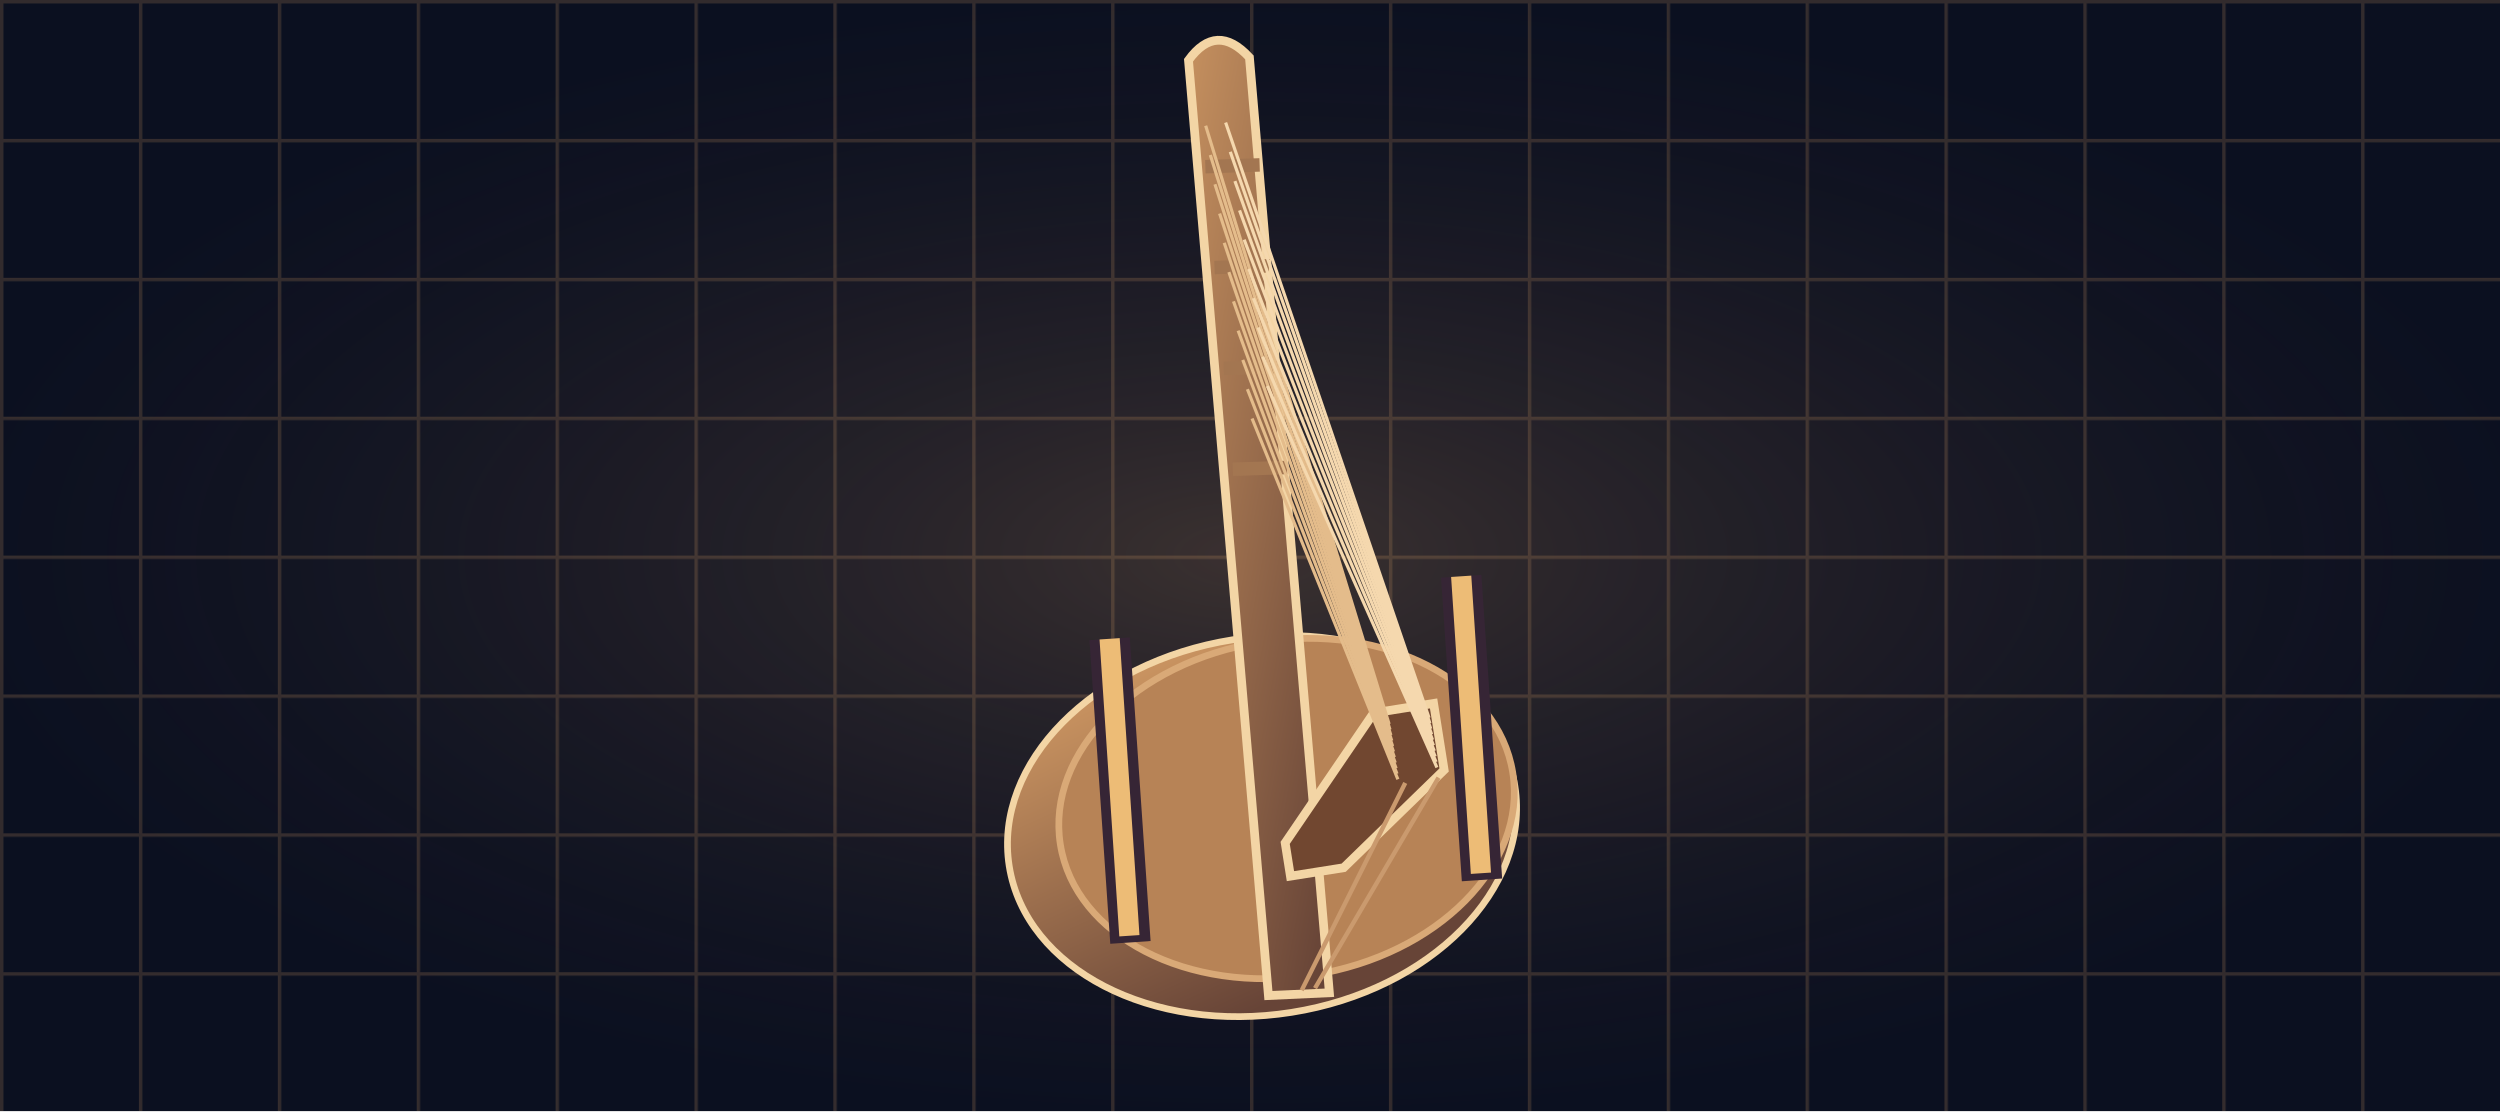
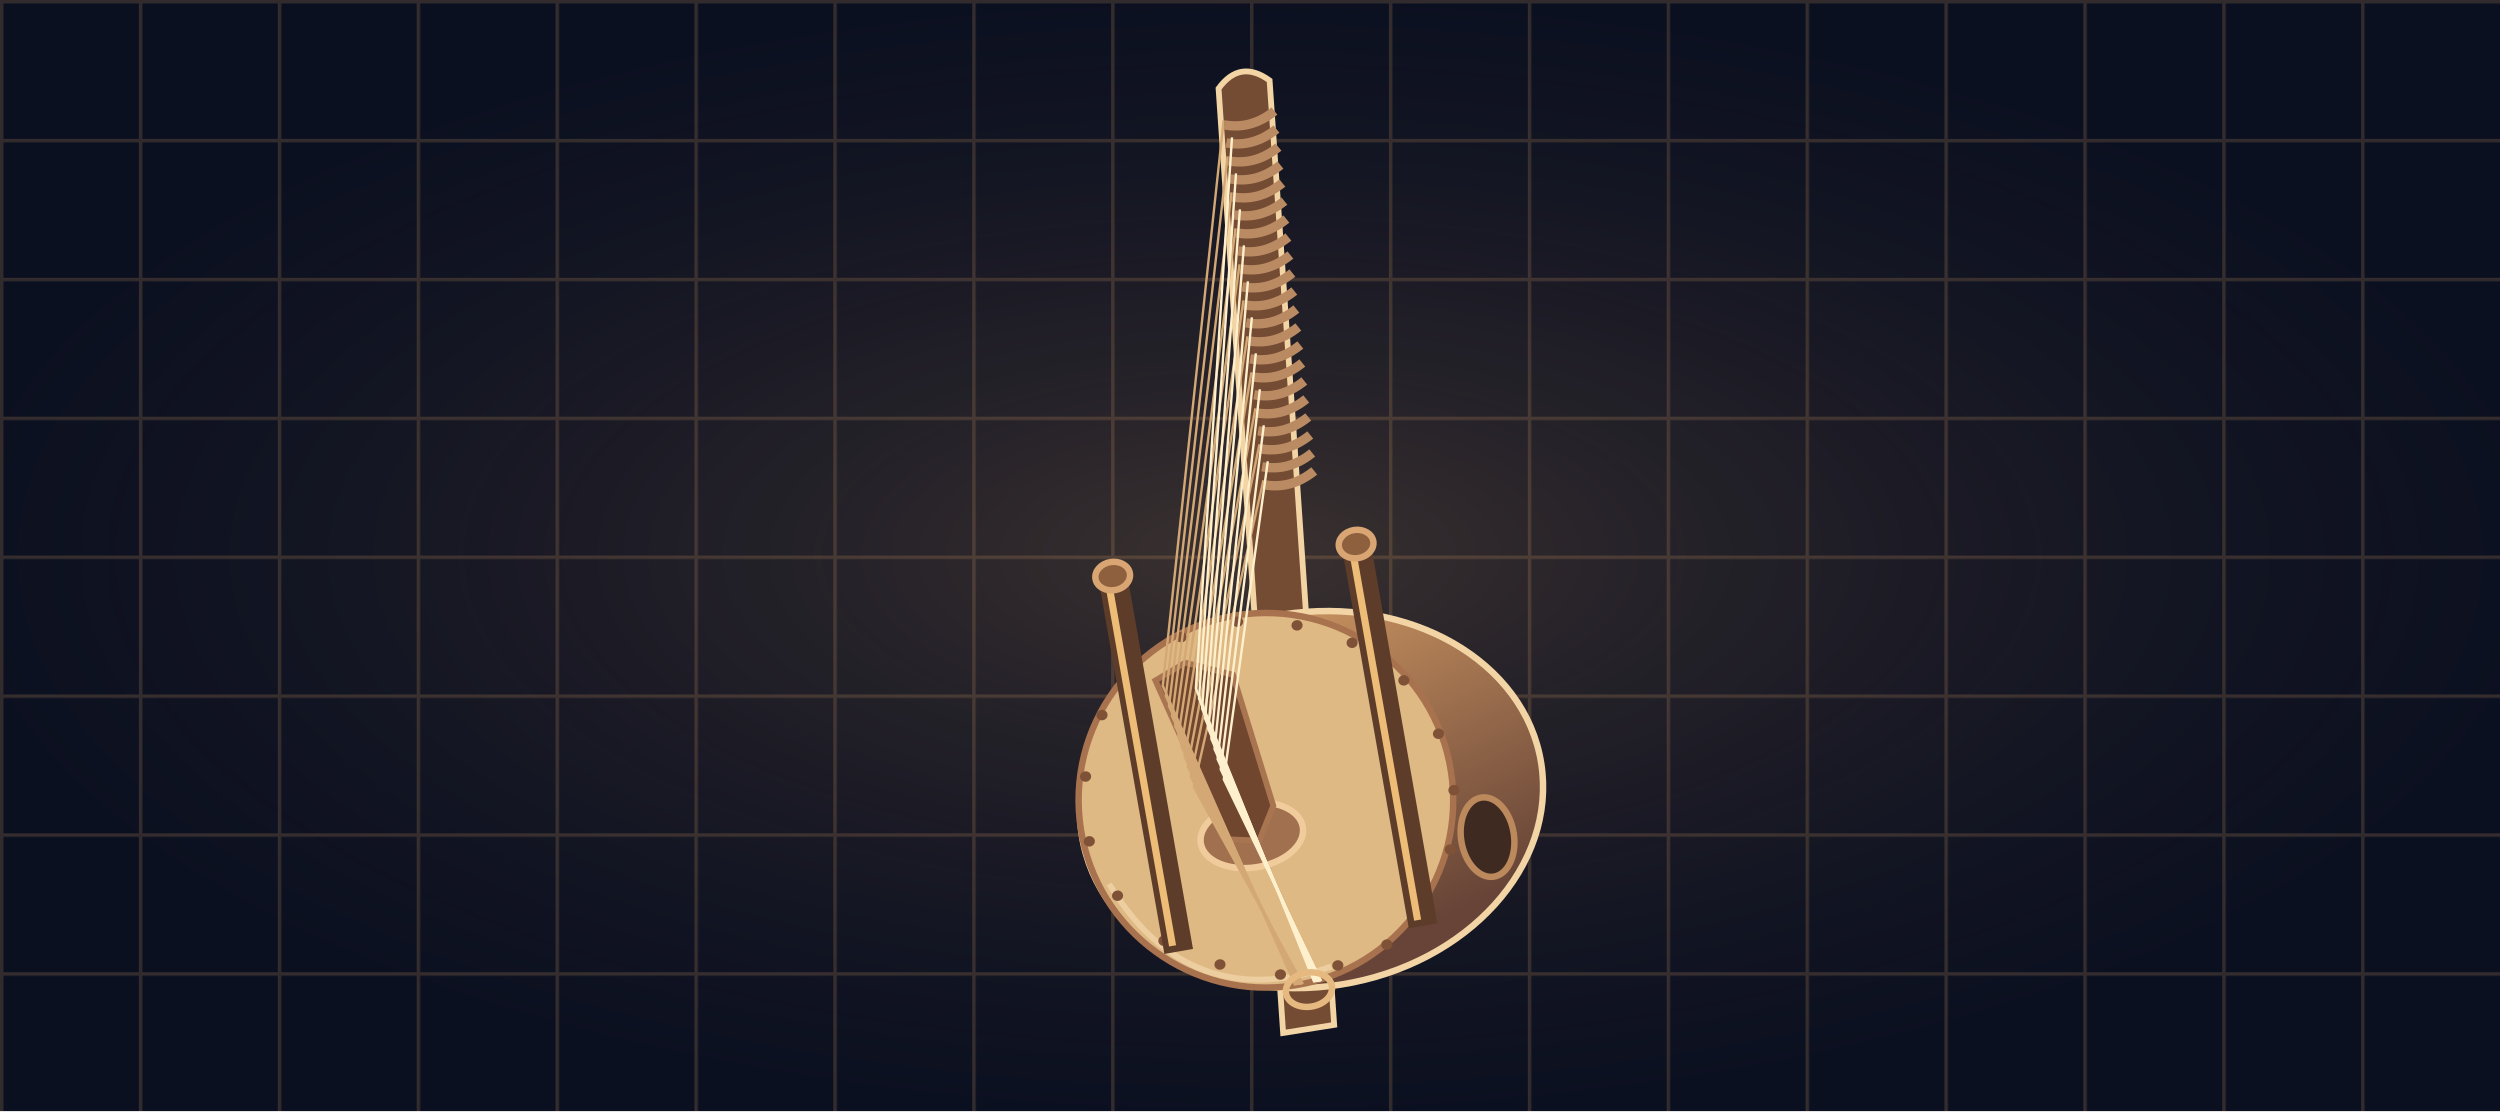
<svg xmlns="http://www.w3.org/2000/svg" viewBox="0 0 360 160">
  <defs>
    <linearGradient id="wood" x1="0%" y1="0%" x2="38%" y2="100%">
      <stop stop-color="#d9a067" />
      <stop offset="1" stop-color="#674437" />
    </linearGradient>
    <radialGradient id="halo">
      <stop stop-color="#d9a067" stop-opacity=".23" />
      <stop offset="1" stop-color="#674437" stop-opacity="0" />
    </radialGradient>
    <pattern id="grid" width="20" height="20" patternUnits="userSpaceOnUse">
      <path d="M20 0H0V20" fill="none" stroke="#d9a067" stroke-opacity=".19" stroke-width="1" />
    </pattern>
  </defs>
  <rect x="0" y="0" width="360" height="160" rx="0" fill="#0b1020" stroke="none" />
  <ellipse cx="180.0" cy="80.0" rx="187.2" ry="81.6" fill="url(#halo)" stroke="none" />
  <rect x="0" y="0" width="360" height="160" rx="0" fill="url(#grid)" stroke="none" />
-   <g transform="translate(180 77) rotate(-9) scale(0.970)">
-     <ellipse cx="-5" cy="43" rx="38" ry="28" fill="url(#wood)" stroke="#f3d5a5" />
-     <ellipse cx="-1" cy="41" rx="34" ry="25" fill="#b78356" stroke="#d9a977" />
-     <path d="M-8 68L2-71Q7-76 11-70L1 69Z" fill="url(#wood)" stroke="#f3d5a5" stroke-width="1.3" />
-     <path d="M2-55l8 1M1-40l8 1M0-25l8 1M-1-10l8 1" fill="none" stroke="#a37651" stroke-width="2" />
-     <path d="M-27 57l4-45M26 56l4-45" fill="none" stroke="#362535" stroke-width="6" />
-     <path d="M-27 56l4-44M26 55l4-44" fill="none" stroke="#edbc76" stroke-width="3" />
-     <path d="M-2 46L14 29H23V39L6 51H-2Z" fill="#714730" stroke="#f3d5a5" stroke-width="1.3" />
-     <path d="M3 -61.0L16 31.00" fill="none" stroke="#e4bc8b" stroke-width="0.47" />
-     <path d="M3 -56.6L16 31.83" fill="none" stroke="#e4bc8b" stroke-width="0.47" />
-     <path d="M3 -52.2L16 32.66" fill="none" stroke="#e4bc8b" stroke-width="0.47" />
-     <path d="M3 -47.8L16 33.49" fill="none" stroke="#e4bc8b" stroke-width="0.47" />
-     <path d="M3 -43.4L16 34.32" fill="none" stroke="#e4bc8b" stroke-width="0.47" />
-     <path d="M3 -39.0L16 35.15" fill="none" stroke="#e4bc8b" stroke-width="0.47" />
-     <path d="M3 -34.6L16 35.98" fill="none" stroke="#e4bc8b" stroke-width="0.47" />
-     <path d="M3 -30.2L16 36.81" fill="none" stroke="#e4bc8b" stroke-width="0.47" />
-     <path d="M3 -25.8L16 37.64" fill="none" stroke="#e4bc8b" stroke-width="0.47" />
-     <path d="M3 -21.4L16 38.47" fill="none" stroke="#e4bc8b" stroke-width="0.47" />
-     <path d="M3 -17.0L16 39.30" fill="none" stroke="#e4bc8b" stroke-width="0.47" />
-     <path d="M6 -61.0L22 31.00" fill="none" stroke="#f5d8ae" stroke-width="0.47" />
-     <path d="M6 -56.6L22 31.83" fill="none" stroke="#f5d8ae" stroke-width="0.47" />
-     <path d="M6 -52.2L22 32.66" fill="none" stroke="#f5d8ae" stroke-width="0.47" />
-     <path d="M6 -47.8L22 33.49" fill="none" stroke="#f5d8ae" stroke-width="0.47" />
-     <path d="M6 -43.4L22 34.32" fill="none" stroke="#f5d8ae" stroke-width="0.47" />
-     <path d="M6 -39.0L22 35.15" fill="none" stroke="#f5d8ae" stroke-width="0.47" />
-     <path d="M6 -34.6L22 35.98" fill="none" stroke="#f5d8ae" stroke-width="0.47" />
-     <path d="M6 -30.2L22 36.81" fill="none" stroke="#f5d8ae" stroke-width="0.47" />
-     <path d="M6 -25.8L22 37.64" fill="none" stroke="#f5d8ae" stroke-width="0.47" />
-     <path d="M6 -21.4L22 38.47" fill="none" stroke="#f5d8ae" stroke-width="0.47" />
-     <path d="M17 40L-3 68M22 40L-1 68" fill="none" stroke="#ca9a6e" stroke-width="0.65" />
+   <g transform="translate(180 77) rotate(-9) scale(0.930)">
+     <path d="M-7 77L6-69Q10-73 14-69L1 77Z" fill="#744b33" stroke="#f3d5a5" stroke-width="0.9" />
+     <path d="M6.00 -63.30q4 1.4 8-.9" fill="none" stroke="#ba8a62" stroke-width="1.45" />
+     <path d="M5.87 -60.50q4 1.4 8-.9" fill="none" stroke="#ba8a62" stroke-width="1.45" />
+     <path d="M5.74 -57.70q4 1.4 8-.9" fill="none" stroke="#ba8a62" stroke-width="1.45" />
+     <path d="M5.61 -54.90q4 1.4 8-.9" fill="none" stroke="#ba8a62" stroke-width="1.45" />
+     <path d="M5.47 -52.10q4 1.4 8-.9" fill="none" stroke="#ba8a62" stroke-width="1.45" />
+     <path d="M5.34 -49.30q4 1.4 8-.9" fill="none" stroke="#ba8a62" stroke-width="1.45" />
+     <path d="M5.21 -46.50q4 1.4 8-.9" fill="none" stroke="#ba8a62" stroke-width="1.45" />
+     <path d="M5.08 -43.70q4 1.4 8-.9" fill="none" stroke="#ba8a62" stroke-width="1.45" />
+     <path d="M4.95 -40.90q4 1.4 8-.9" fill="none" stroke="#ba8a62" stroke-width="1.45" />
+     <path d="M4.82 -38.10q4 1.4 8-.9" fill="none" stroke="#ba8a62" stroke-width="1.45" />
+     <path d="M4.68 -35.30q4 1.4 8-.9" fill="none" stroke="#ba8a62" stroke-width="1.45" />
+     <path d="M4.55 -32.50q4 1.4 8-.9" fill="none" stroke="#ba8a62" stroke-width="1.45" />
+     <path d="M4.42 -29.70q4 1.4 8-.9" fill="none" stroke="#ba8a62" stroke-width="1.45" />
+     <path d="M4.29 -26.90q4 1.4 8-.9" fill="none" stroke="#ba8a62" stroke-width="1.45" />
+     <path d="M4.16 -24.10q4 1.4 8-.9" fill="none" stroke="#ba8a62" stroke-width="1.45" />
+     <path d="M4.03 -21.30q4 1.4 8-.9" fill="none" stroke="#ba8a62" stroke-width="1.45" />
+     <path d="M3.89 -18.50q4 1.4 8-.9" fill="none" stroke="#ba8a62" stroke-width="1.45" />
+     <path d="M3.76 -15.70q4 1.4 8-.9" fill="none" stroke="#ba8a62" stroke-width="1.45" />
+     <path d="M3.63 -12.90q4 1.4 8-.9" fill="none" stroke="#ba8a62" stroke-width="1.45" />
+     <path d="M3.50 -10.10q4 1.4 8-.9" fill="none" stroke="#ba8a62" stroke-width="1.45" />
+     <path d="M3.37 -7.30q4 1.4 8-.9" fill="none" stroke="#ba8a62" stroke-width="1.45" />
+     <ellipse cx="3" cy="42" rx="36" ry="29" fill="url(#wood)" stroke="#f3d5a5" />
+     <ellipse cx="29" cy="52" rx="4.1" ry="6.2" fill="#3f2a22" stroke="#bb895c" />
+     <ellipse cx="-4" cy="41" rx="29" ry="29" fill="#dfb984" stroke="#a8724e" />
+     <path d="M-30 50Q-21 72 2 68" fill="none" stroke="#edcea0" stroke-width="0.9" />
+     <ellipse cx="-27" cy="24" rx="0.86" ry="0.81" fill="#7f5137" stroke="none" />
+     <ellipse cx="-21" cy="18" rx="0.86" ry="0.81" fill="#7f5137" stroke="none" />
+     <ellipse cx="-13" cy="14" rx="0.86" ry="0.81" fill="#7f5137" stroke="none" />
+     <ellipse cx="-4" cy="13" rx="0.86" ry="0.81" fill="#7f5137" stroke="none" />
+     <ellipse cx="5" cy="15" rx="0.86" ry="0.81" fill="#7f5137" stroke="none" />
+     <ellipse cx="13" cy="19" rx="0.86" ry="0.81" fill="#7f5137" stroke="none" />
+     <ellipse cx="20" cy="26" rx="0.86" ry="0.81" fill="#7f5137" stroke="none" />
+     <ellipse cx="24" cy="35" rx="0.86" ry="0.81" fill="#7f5137" stroke="none" />
+     <ellipse cx="25" cy="44" rx="0.86" ry="0.81" fill="#7f5137" stroke="none" />
+     <ellipse cx="23" cy="53" rx="0.86" ry="0.81" fill="#7f5137" stroke="none" />
+     <ellipse cx="18" cy="60" rx="0.86" ry="0.81" fill="#7f5137" stroke="none" />
+     <ellipse cx="11" cy="66" rx="0.86" ry="0.81" fill="#7f5137" stroke="none" />
+     <ellipse cx="3" cy="68" rx="0.86" ry="0.81" fill="#7f5137" stroke="none" />
+     <ellipse cx="-6" cy="68" rx="0.86" ry="0.81" fill="#7f5137" stroke="none" />
+     <ellipse cx="-15" cy="65" rx="0.86" ry="0.81" fill="#7f5137" stroke="none" />
+     <ellipse cx="-23" cy="60" rx="0.86" ry="0.81" fill="#7f5137" stroke="none" />
+     <ellipse cx="-29" cy="52" rx="0.86" ry="0.81" fill="#7f5137" stroke="none" />
+     <ellipse cx="-32" cy="43" rx="0.86" ry="0.81" fill="#7f5137" stroke="none" />
+     <ellipse cx="-31" cy="33" rx="0.86" ry="0.81" fill="#7f5137" stroke="none" />
+     <ellipse cx="-7" cy="46" rx="8" ry="5" fill="#a1704e" stroke="#f0cc9d" />
+     <path d="M-11 46L-18 20L-13 18L-6 21L-3 42L-6 47Z" fill="#70462f" stroke="#a97551" stroke-width="0.9" />
+     <path d="M-21 62L-22 3M17 64L16 4" fill="none" stroke="#5e3c2a" stroke-width="4.5" />
+     <path d="M-21.8 61L-22.8 4M16.3 63L15.3 5" fill="none" stroke="#edbc76" stroke-width="1.1" />
+     <ellipse cx="-22" cy="3" rx="2.7" ry="2.2" fill="#8e603e" stroke="#d8a573" />
+     <ellipse cx="16" cy="4" rx="2.7" ry="2.2" fill="#8e603e" stroke="#d8a573" />
+     <path d="M6.00 -64.00L-17.00 21.00L-4.00 70" fill="none" stroke="#d4a875" stroke-width="0.37" />
+     <path d="M5.74 -58.40L-16.77 22.62L-3.88 70" fill="none" stroke="#d4a875" stroke-width="0.37" />
+     <path d="M5.47 -52.80L-16.54 24.24L-3.76 70" fill="none" stroke="#d4a875" stroke-width="0.37" />
+     <path d="M5.21 -47.20L-16.31 25.86L-3.64 70" fill="none" stroke="#d4a875" stroke-width="0.37" />
+     <path d="M4.95 -41.60L-16.08 27.48L-3.52 70" fill="none" stroke="#d4a875" stroke-width="0.37" />
+     <path d="M4.68 -36.00L-15.85 29.10L-3.40 70" fill="none" stroke="#d4a875" stroke-width="0.37" />
+     <path d="M4.42 -30.40L-15.62 30.72L-3.28 70" fill="none" stroke="#d4a875" stroke-width="0.37" />
+     <path d="M4.16 -24.80L-15.39 32.34L-3.16 70" fill="none" stroke="#d4a875" stroke-width="0.37" />
+     <path d="M3.89 -19.20L-15.16 33.96L-3.04 70" fill="none" stroke="#d4a875" stroke-width="0.37" />
+     <path d="M3.63 -13.60L-14.93 35.58L-2.92 70" fill="none" stroke="#d4a875" stroke-width="0.37" />
+     <path d="M3.37 -8.00L-14.70 37.20L-2.80 70" fill="none" stroke="#d4a875" stroke-width="0.37" />
+     <path d="M6.87 -61.20L-12.00 22.20L-1.00 70" fill="none" stroke="#fff0cd" stroke-width="0.37" />
+     <path d="M6.61 -55.60L-11.77 23.82L-0.88 70" fill="none" stroke="#fff0cd" stroke-width="0.37" />
+     <path d="M6.34 -50.00L-11.54 25.44L-0.76 70" fill="none" stroke="#fff0cd" stroke-width="0.37" />
+     <path d="M6.08 -44.40L-11.31 27.06L-0.64 70" fill="none" stroke="#fff0cd" stroke-width="0.37" />
+     <path d="M5.82 -38.80L-11.08 28.68L-0.52 70" fill="none" stroke="#fff0cd" stroke-width="0.37" />
+     <path d="M5.55 -33.20L-10.85 30.30L-0.40 70" fill="none" stroke="#fff0cd" stroke-width="0.37" />
+     <path d="M5.29 -27.60L-10.62 31.92L-0.28 70" fill="none" stroke="#fff0cd" stroke-width="0.37" />
+     <path d="M5.03 -22.00L-10.39 33.54L-0.16 70" fill="none" stroke="#fff0cd" stroke-width="0.37" />
+     <path d="M4.76 -16.40L-10.16 35.16L-0.04 70" fill="none" stroke="#fff0cd" stroke-width="0.37" />
+     <path d="M4.50 -10.80L-9.93 36.78L0.08 70" fill="none" stroke="#fff0cd" stroke-width="0.37" />
+     <ellipse cx="-2" cy="71" rx="3.6" ry="2.65" fill="none" stroke="#e5b980" />
  </g>
</svg>
